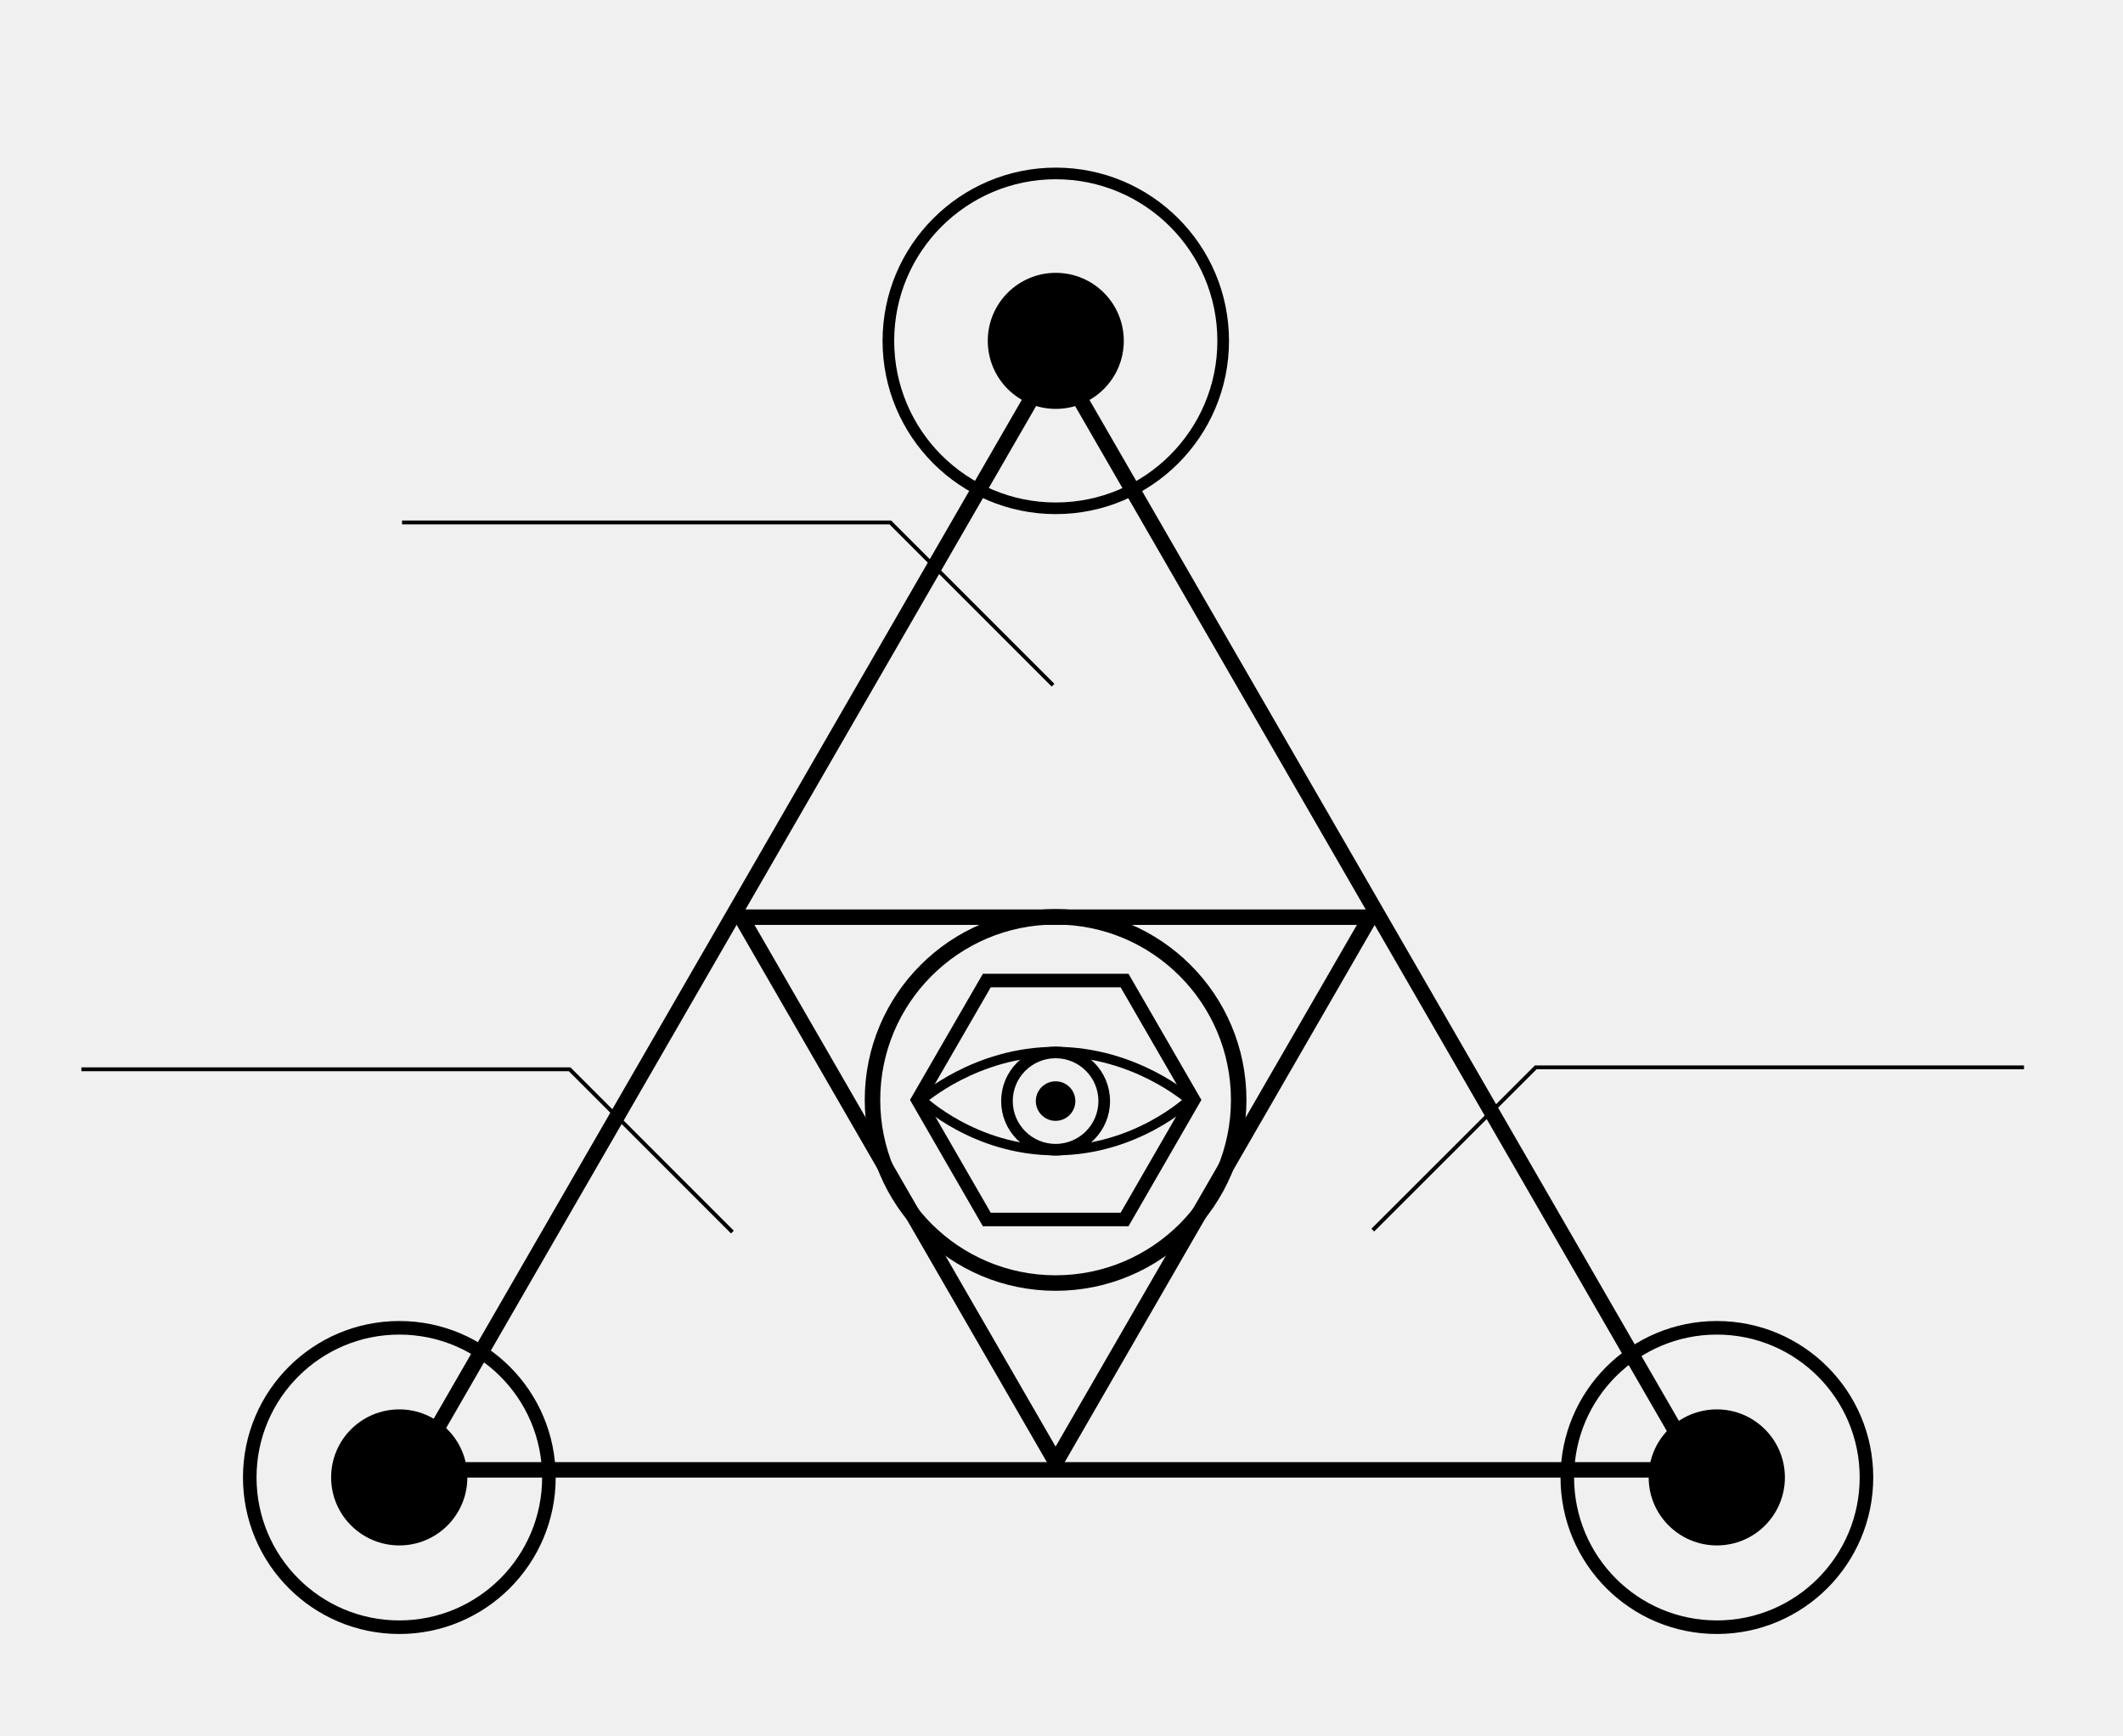
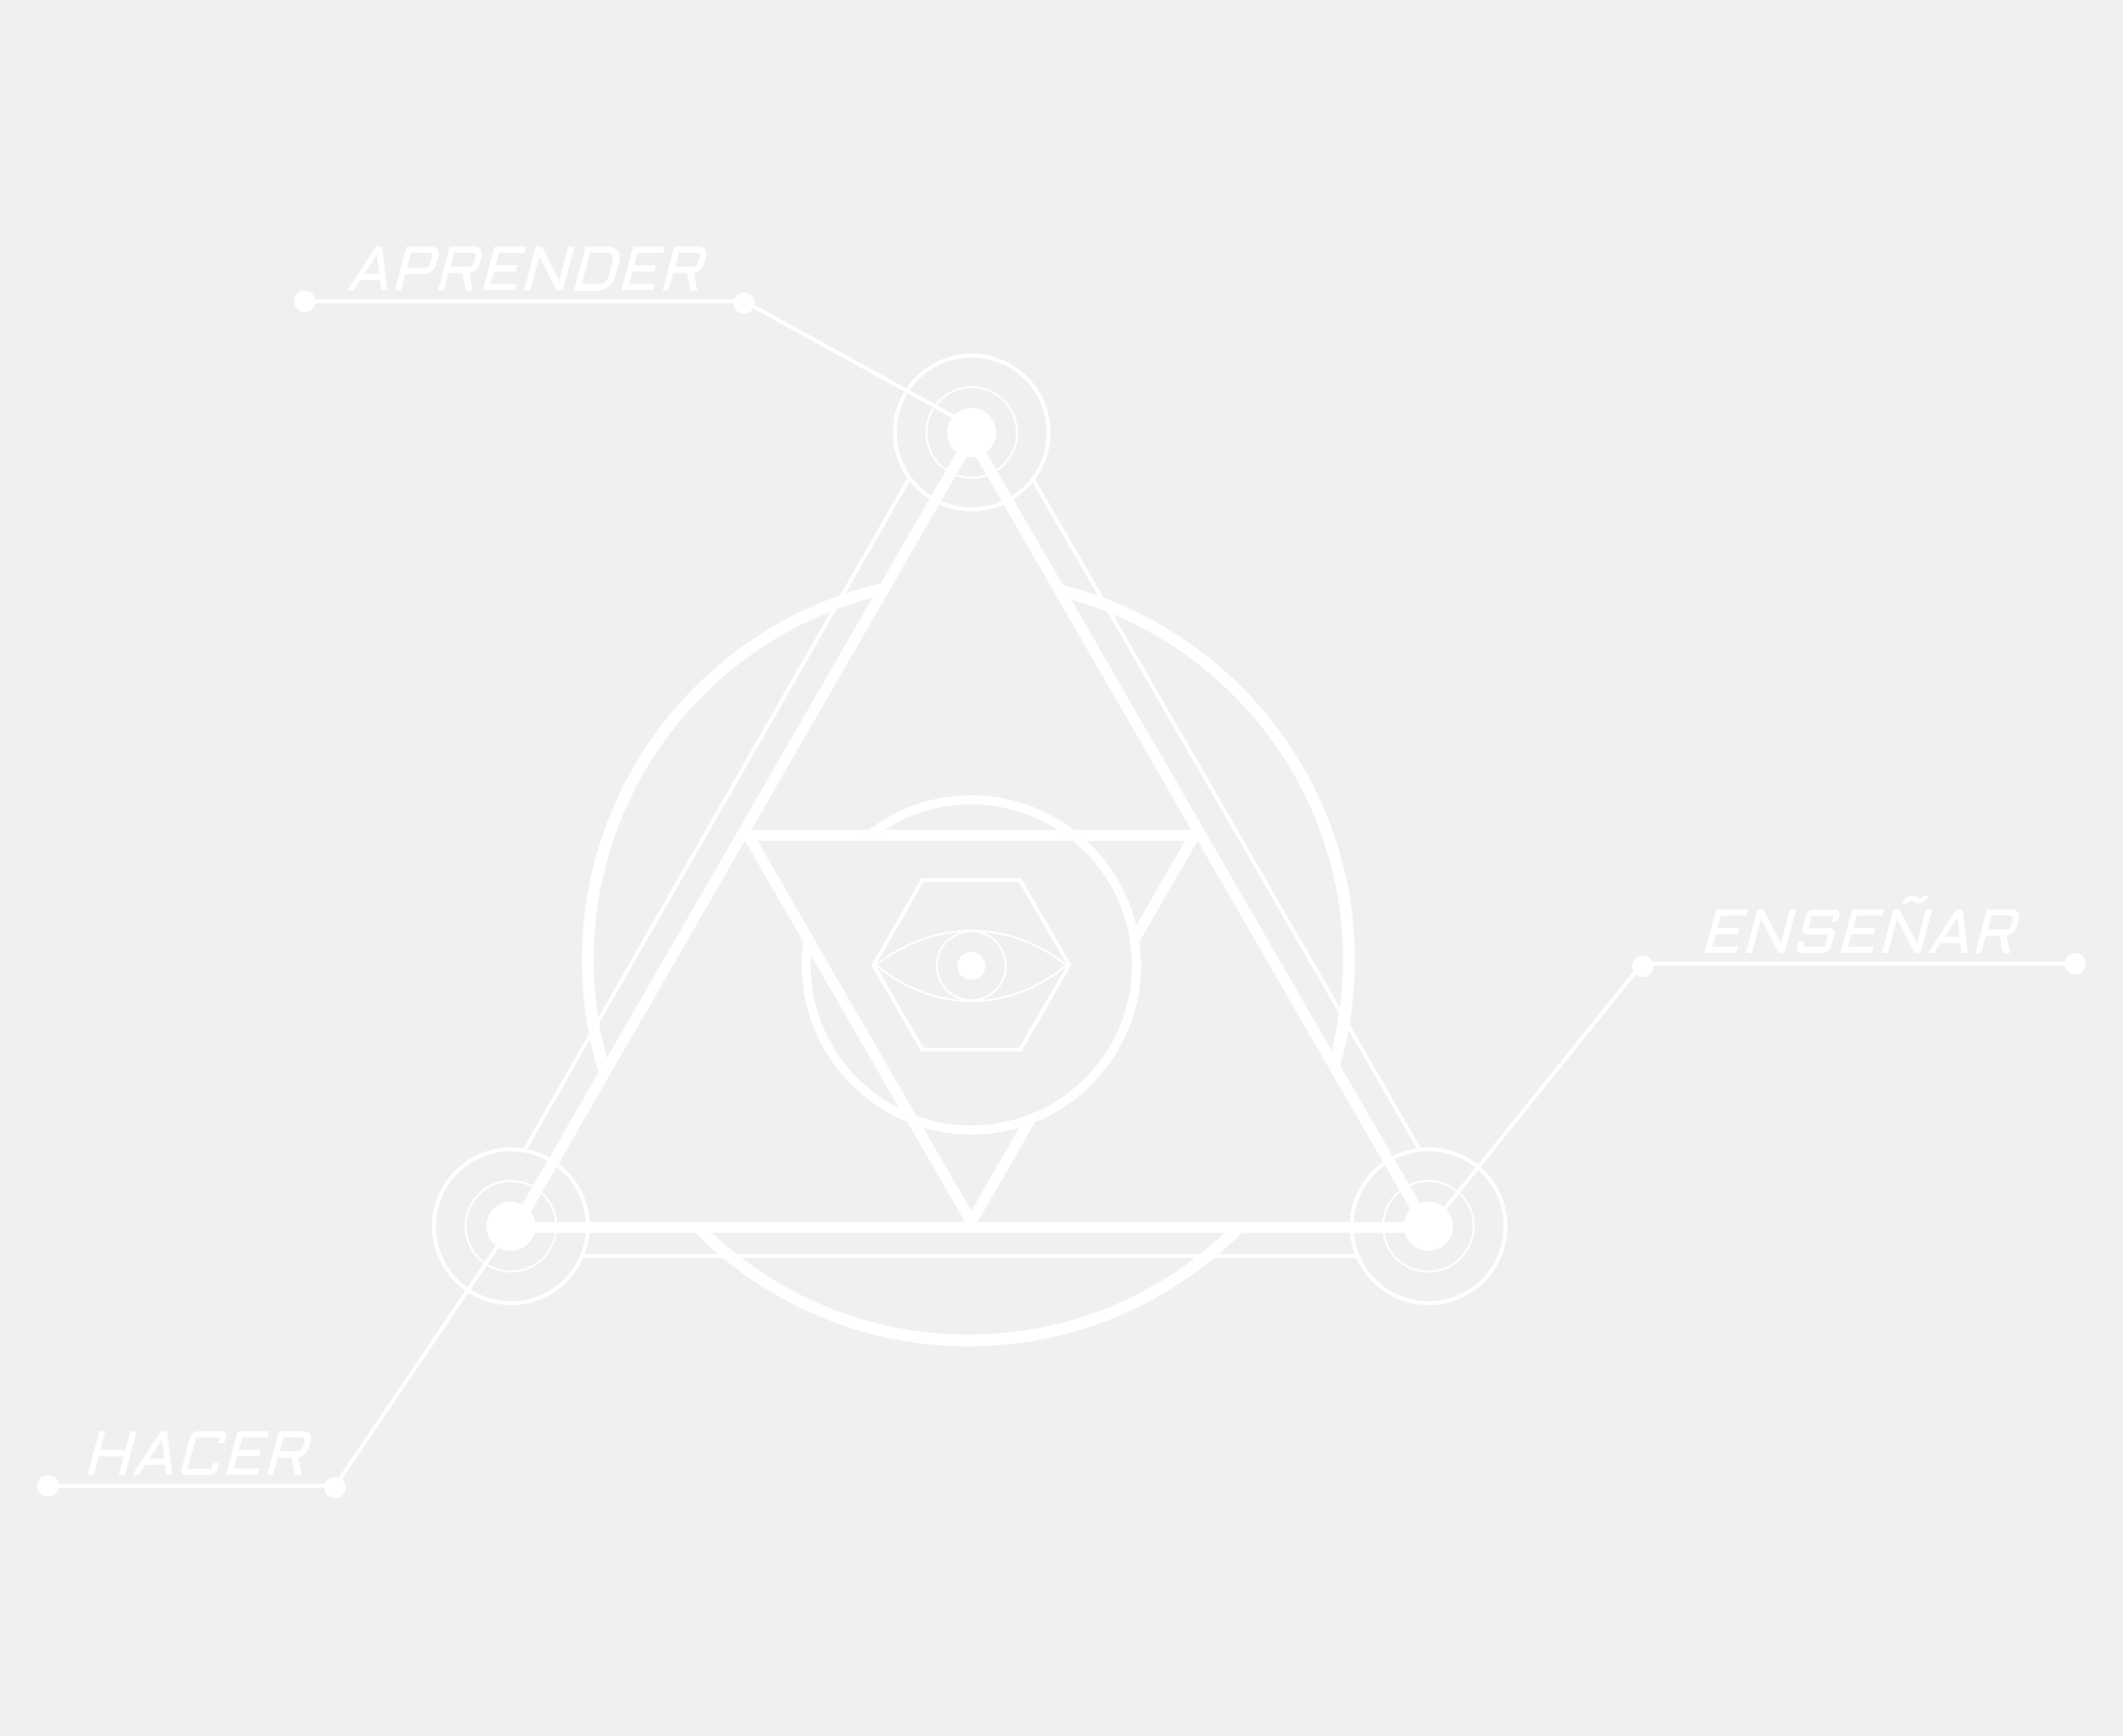
- <svg xmlns="http://www.w3.org/2000/svg" version="1.1" id="Layer_1" x="0px" y="0px" viewBox="0 0 1095.7 895.7" enable-background="new 0 0 1095.7 895.7" xml:space="preserve">
-   <path fill="none" stroke="#000000" stroke-width="6" stroke-miterlimit="10" d="M631.3,175.9c0,47.7-38.7,86.4-86.4,86.4  c-47.8,0-86.4-38.7-86.4-86.4c0-47.7,38.7-86.4,86.4-86.4C592.6,89.5,631.3,128.2,631.3,175.9z" />
-   <path d="M580,175.9c0,19.4-15.7,35.1-35.1,35.1c-19.4,0-35.1-15.7-35.1-35.1c0-19.4,15.7-35.1,35.1-35.1  C564.3,140.8,580,156.5,580,175.9z" />
+ <svg xmlns="http://www.w3.org/2000/svg" version="1.1" id="Layer_1" x="0px" y="0px" viewBox="0 0 1095.7 895.7" style="enable-background:new 0 0 1095.7 895.7;" xml:space="preserve">
+   <style type="text/css">
+ 	.st0{fill:none;stroke:#FFFFFF;stroke-width:2;stroke-miterlimit:10;}
+ 	.st1{fill:none;stroke:#FFFFFF;stroke-miterlimit:10;}
+ 	.st2{fill:#FFFFFF;}
+ 	.st3{fill:none;}
+ </style>
  <g>
+     <circle class="st0" cx="737.3" cy="632.8" r="39.7" />
+     <path class="st1" d="M760.6,632.8c0,12.9-10.5,23.4-23.4,23.4c-12.9,0-23.4-10.5-23.4-23.4c0-12.9,10.5-23.4,23.4-23.4   C750.2,609.5,760.6,619.9,760.6,632.8" />
+     <path class="st2" d="M749.9,632.8c0,7-5.7,12.7-12.7,12.7c-7,0-12.7-5.7-12.7-12.7c0-7,5.7-12.7,12.7-12.7   C744.3,620.2,749.9,625.8,749.9,632.8" />
+     <circle class="st0" cx="263.7" cy="632.8" r="39.7" />
+     <path class="st1" d="M287.1,632.8c0,12.9-10.5,23.4-23.4,23.4c-12.9,0-23.4-10.5-23.4-23.4c0-12.9,10.5-23.4,23.4-23.4   C276.6,609.5,287.1,619.9,287.1,632.8" />
+     <path class="st2" d="M276.4,632.8c0,7-5.7,12.7-12.7,12.7c-7,0-12.7-5.7-12.7-12.7c0-7,5.7-12.7,12.7-12.7   C270.7,620.2,276.4,625.8,276.4,632.8" />
+     <path class="st2" d="M501.3,231.5l230.4,399.1H270.9L501.3,231.5z M501.3,220.1L261.1,636.2h480.5L501.3,220.1z" />
+     <polygon class="st0" points="476.1,541.7 450.8,498 476.1,454.2 526.5,454.2 551.8,498 526.5,541.7  " />
+     <path class="st1" d="M452.3,498c0,0,19.8-17.7,49-17.7c29.2,0,49,17.7,49,17.7s-19.3,18.6-49,18.6C471.6,516.5,452.3,498,452.3,498   z" />
+     <circle class="st1" cx="501.3" cy="498.4" r="17.8" />
    <g>
-       <path fill="none" stroke="#000000" stroke-width="7" stroke-miterlimit="10" d="M283.3,762.4c0,42.7-34.6,77.3-77.2,77.3    c-42.7,0-77.2-34.6-77.2-77.3c0-42.7,34.6-77.2,77.2-77.2C248.7,685.2,283.3,719.7,283.3,762.4z" />
-       <path d="M241.2,762.4c0,19.4-15.7,35.1-35.1,35.1c-19.4,0-35.2-15.7-35.2-35.1c0-19.4,15.7-35.1,35.2-35.1    C225.4,727.3,241.2,743,241.2,762.4z" />
+       <path class="st2" d="M306.4,495.4c0-91.1,63.4-167.8,148.4-188.1c1.4-2.3,2.9-4.7,3.7-7.1c-90.3,19-158.2,99.3-158.2,195.2    c0,22.2,3.6,43.5,10.4,63.5c1.6-2,3.2-4.1,4.3-6.6C309.4,534.2,306.4,515.1,306.4,495.4z" />
+       <path class="st2" d="M356.9,634.4c2.9,0,5.7,0,8.6,0" />
+       <path class="st2" d="M314.9,552.2c-1,2.5-2.6,4.6-4.3,6.6" />
+       <path class="st2" d="M635.2,633.2c-34.9,34.3-82.7,55.5-135.4,55.5c-52.1,0-99.4-20.7-134.2-54.3c-2.9,0-5.7,0-8.6,0    c36.3,37.2,86.9,60.4,142.8,60.4c56.6,0,107.7-23.7,144.1-61.7C641,632.8,638.1,633.1,635.2,633.2z" />
+       <path class="st2" d="M545.1,301.1c0.6,2.4,1.7,4.8,3,7c83.3,21.5,145,97.3,145,187.2c0,18.3-2.6,36-7.3,52.8    c1.5,1.8,3.3,3.4,4.9,5.1c5.6-18.3,8.6-37.8,8.6-57.9C699.2,401,633.3,321.7,545.1,301.1z" />
+     </g>
+     <path class="st2" d="M508.5,498.4c0,4-3.2,7.2-7.2,7.2c-4,0-7.2-3.2-7.2-7.2c0-4,3.2-7.2,7.2-7.2   C505.3,491.2,508.5,494.4,508.5,498.4" />
+     <g>
+       <path class="st3" d="M441.8,433.9H391l25.2,43.6C420.3,460.5,429.4,445.4,441.8,433.9z" />
+       <path class="st3" d="M476.5,581.9l24.8,43l24.8-43c-7.9,2.3-16.2,3.6-24.8,3.6C492.7,585.5,484.4,584.2,476.5,581.9z" />
+       <path class="st3" d="M586.4,477.5l25.2-43.6h-50.8C573.2,445.4,582.3,460.5,586.4,477.5z" />
+       <path class="st3" d="M418.4,498c0,32.4,18.7,60.4,45.8,74.1l-45.6-79C418.5,494.6,418.4,496.3,418.4,498z" />
+       <path class="st3" d="M501.3,415.1c-16.4,0-31.7,4.8-44.6,13.1h89.1C533,419.9,517.7,415.1,501.3,415.1z" />
+       <path class="st3" d="M584.2,498c0-1.7-0.1-3.3-0.2-5l-45.6,79C565.5,558.4,584.2,530.3,584.2,498z" />
+       <path class="st3" d="M553.7,433.9H448.9c-15,12.3-25.7,29.8-29.2,49.7l53.3,92.3c8.8,3.2,18.4,5,28.3,5c9.9,0,19.5-1.8,28.3-5    l53.3-92.3C579.4,463.7,568.7,446.2,553.7,433.9z" />
+       <path class="st2" d="M582.9,483.6l3.5-6.1c-4.1-17-13.2-32.1-25.6-43.6h-7.1C568.7,446.2,579.4,463.7,582.9,483.6z" />
+       <path class="st2" d="M473,575.8l3.5,6.1c7.9,2.3,16.2,3.6,24.8,3.6c8.6,0,16.9-1.3,24.8-3.6l3.5-6.1c-8.8,3.2-18.4,5-28.3,5    C491.4,580.8,481.8,579.1,473,575.8z" />
+       <path class="st2" d="M501.3,415.1c16.4,0,31.7,4.8,44.6,13.1h8.2c-14.7-11.1-33-17.8-52.8-17.8c-19.8,0-38.1,6.6-52.8,17.8h8.2    C469.6,419.9,484.9,415.1,501.3,415.1z" />
+       <path class="st2" d="M584,493c0.1,1.6,0.2,3.3,0.2,5c0,32.4-18.7,60.4-45.8,74.1l-4,7c31.9-13.1,54.5-44.5,54.5-81.1    c0-4.1-0.3-8-0.8-11.9L584,493z" />
+       <path class="st2" d="M418.4,498c0-1.7,0.1-3.3,0.2-5l-4-7c-0.5,3.9-0.8,7.9-0.8,11.9c0,36.6,22.6,68,54.5,81.1l-4-7    C437.1,558.4,418.4,530.3,418.4,498z" />
+       <path class="st2" d="M545.9,428.2h-89.1c-2.7,1.7-5.3,3.6-7.8,5.7h104.8C551.2,431.8,548.6,429.9,545.9,428.2z" />
+       <path class="st2" d="M501.3,624.9l-24.8-43c-2.8-0.8-5.5-1.8-8.2-2.9l33,57.2l33-57.2c-2.7,1.1-5.4,2.1-8.2,2.9L501.3,624.9z" />
+       <path class="st2" d="M418.6,493l45.6,79c2.8,1.4,5.7,2.7,8.7,3.8l-53.3-92.3C419.2,486.7,418.8,489.8,418.6,493z" />
+       <path class="st2" d="M611.6,433.9l-25.2,43.6c0.7,2.8,1.2,5.7,1.6,8.6l33.4-57.9h-67.3c2.3,1.8,4.6,3.7,6.7,5.7H611.6z" />
+       <path class="st2" d="M391,433.9h50.8c2.2-2,4.4-3.9,6.7-5.7h-67.3l33.4,57.9c0.4-2.9,0.9-5.8,1.6-8.6L391,433.9z" />
+       <path class="st2" d="M582.9,483.6c0.5,3.1,0.9,6.2,1.1,9.4l4-7c-0.4-2.9-0.9-5.8-1.6-8.6L582.9,483.6z" />
+       <path class="st2" d="M529.6,575.8l-3.5,6.1c2.8-0.8,5.5-1.8,8.2-2.9l4-7C535.5,573.5,532.6,574.7,529.6,575.8z" />
+       <path class="st2" d="M448.9,433.9c2.5-2,5.1-3.9,7.8-5.7h-8.2c-2.3,1.8-4.6,3.7-6.7,5.7H448.9z" />
+       <path class="st2" d="M473,575.8c-3-1.1-5.9-2.4-8.7-3.8l4,7c2.7,1.1,5.4,2.1,8.2,2.9L473,575.8z" />
+       <path class="st2" d="M553.7,433.9h7.1c-2.2-2-4.4-3.9-6.7-5.7h-8.2C548.6,429.9,551.2,431.8,553.7,433.9z" />
+       <path class="st2" d="M419.7,483.6l-3.5-6.1c-0.7,2.8-1.2,5.7-1.6,8.6l4,7C418.8,489.8,419.2,486.7,419.7,483.6z" />
    </g>
    <g>
-       <path fill="none" stroke="#000000" stroke-width="7" stroke-miterlimit="10" d="M963.3,762.4c0,42.7-34.6,77.3-77.2,77.3    c-42.7,0-77.2-34.6-77.2-77.3c0-42.7,34.6-77.2,77.2-77.2C928.7,685.2,963.3,719.7,963.3,762.4z" />
-       <path d="M921.2,762.4c0,19.4-15.7,35.1-35.1,35.1c-19.4,0-35.2-15.7-35.2-35.1c0-19.4,15.7-35.1,35.2-35.1    C905.4,727.3,921.2,743,921.2,762.4z" />
+       <path class="st2" d="M45.2,761.1l6-22.5h3.2l-2.6,9.7h12.9l2.6-9.7h3.2l-6,22.5h-3.2l2.6-9.6H51l-2.6,9.6H45.2z" />
+       <path class="st2" d="M68.3,761.1l14.7-22.5h3.2l2.7,22.5h-3.2l-0.6-5.2H74.9l-3.4,5.2H68.3z M77,752.7h7.7l-1.2-9.9L77,752.7z" />
+       <path class="st2" d="M93.7,757.9l4.3-16.1c0.1-0.4,0.3-0.9,0.6-1.2c0.3-0.4,0.6-0.7,1-1c0.4-0.3,0.8-0.5,1.2-0.7    c0.4-0.2,0.9-0.3,1.3-0.3h12.2c0.4,0,0.8,0.1,1.2,0.3c0.3,0.2,0.6,0.4,0.8,0.7c0.2,0.3,0.4,0.6,0.4,1c0.1,0.4,0,0.8-0.1,1.2    l-0.8,2.9h-3.2l0.8-2.9h-12.2l-4.3,16.1h12.2l0.8-2.9h3.2l-0.8,2.9c-0.1,0.4-0.3,0.9-0.6,1.2c-0.3,0.4-0.6,0.7-1,1    c-0.4,0.3-0.8,0.5-1.2,0.7c-0.4,0.2-0.9,0.3-1.3,0.3H96c-0.4,0-0.8-0.1-1.2-0.3c-0.3-0.2-0.6-0.4-0.8-0.7c-0.2-0.3-0.4-0.6-0.4-1    C93.5,758.7,93.5,758.3,93.7,757.9z" />
+       <path class="st2" d="M116.6,761.1l6-22.5h16.4l-0.9,3.2H125l-1.7,6.4h11.3l-0.9,3.2h-11.3l-1.7,6.4h13.2l-0.9,3.2H116.6z" />
+       <path class="st2" d="M137.9,761.1l6-22.5h12.3c3.6,0,5,1.8,4,5.5l-0.7,2.6c-0.8,3.1-2.7,4.9-5.5,5.4l1.8,9.1h-3.6l-1.8-9h-7.1    l-2.4,9H137.9z M144.4,748.9h8.9c0.9,0,1.5-0.2,2-0.6c0.5-0.4,0.8-1,1.1-1.9l0.6-2.2c0.2-0.9,0.2-1.5-0.1-1.9    c-0.3-0.4-0.8-0.6-1.7-0.6h-8.9L144.4,748.9z" />
+     </g>
+     <polyline class="st0" points="263.7,632.9 173,766.8 24.6,766.8  " />
+     <g>
+       <path class="st2" d="M179.3,149.8l14.7-22.5h3.2l2.7,22.5h-3.2l-0.6-5.2h-10.2l-3.4,5.2H179.3z M188,141.4h7.7l-1.2-9.9L188,141.4    z" />
+       <path class="st2" d="M203.8,149.8l6-22.5h12.3c3.6,0,5,1.8,4,5.5l-0.9,3.2c-1,3.7-3.3,5.5-6.9,5.5h-9.1l-2.2,8.4H203.8z     M210.1,138.3h8.9c0.9,0,1.5-0.2,2-0.6c0.5-0.4,0.8-1,1.1-1.9l0.8-2.9c0.2-0.9,0.2-1.5-0.1-1.9c-0.3-0.4-0.8-0.6-1.7-0.6h-8.9    L210.1,138.3z" />
+       <path class="st2" d="M226.1,149.8l6-22.5h12.3c3.6,0,5,1.8,4,5.5l-0.7,2.6c-0.8,3.1-2.7,4.9-5.5,5.4l1.8,9.1h-3.6l-1.8-9h-7.1    l-2.4,9H226.1z M232.6,137.6h8.9c0.9,0,1.5-0.2,2-0.6c0.5-0.4,0.8-1,1.1-1.9l0.6-2.2c0.2-0.9,0.2-1.5-0.1-1.9    c-0.3-0.4-0.8-0.6-1.7-0.6h-8.9L232.6,137.6z" />
+       <path class="st2" d="M249.2,149.8l6-22.5h16.4l-0.9,3.2h-13.2l-1.7,6.4h11.3l-0.9,3.2H255l-1.7,6.4h13.2l-0.9,3.2H249.2z" />
+       <path class="st2" d="M270.5,149.8l6-22.5h3.2l8.9,17.5l4.7-17.5h3.2l-6,22.5h-3.2l-8.9-17.5l-4.7,17.5H270.5z" />
+       <path class="st2" d="M296.2,149.8l6-22.5h11.5c1.2,0,2.2,0.2,3.1,0.6c0.9,0.4,1.6,0.9,2.1,1.6c0.5,0.7,0.8,1.5,0.9,2.5    c0.1,1,0,2.1-0.3,3.3l-1.8,6.8c-0.3,1.2-0.8,2.3-1.4,3.3c-0.6,1-1.4,1.8-2.3,2.5c-0.9,0.7-1.8,1.2-2.9,1.6    c-1.1,0.4-2.2,0.6-3.4,0.6H296.2z M300.3,146.6h8.2c1.5,0,2.8-0.4,3.8-1.2c1-0.8,1.7-2,2.1-3.5l1.8-6.8c0.2-0.7,0.3-1.4,0.2-2    c-0.1-0.6-0.2-1.1-0.5-1.5c-0.3-0.4-0.7-0.7-1.2-0.9c-0.5-0.2-1.1-0.3-1.9-0.3h-8.2L300.3,146.6z" />
+       <path class="st2" d="M320.7,149.8l6-22.5h16.4l-0.9,3.2h-13.2l-1.7,6.4h11.3l-0.9,3.2h-11.3l-1.7,6.4H338l-0.9,3.2H320.7z" />
+       <path class="st2" d="M342,149.8l6-22.5h12.3c3.6,0,5,1.8,4,5.5l-0.7,2.6c-0.8,3.1-2.7,4.9-5.5,5.4l1.8,9.1h-3.6l-1.8-9h-7.1    l-2.4,9H342z M348.5,137.6h8.9c0.9,0,1.5-0.2,2-0.6c0.5-0.4,0.8-1,1.1-1.9l0.6-2.2c0.2-0.9,0.2-1.5-0.1-1.9    c-0.3-0.4-0.8-0.6-1.7-0.6h-8.9L348.5,137.6z" />
+     </g>
+     <polyline class="st0" points="501.5,220.1 384.1,155.5 160.1,155.5  " />
+     <g>
+       <path class="st2" d="M879.8,491.8l6-22.5h16.4l-0.9,3.2h-13.2l-1.7,6.4h11.3l-0.9,3.2h-11.3l-1.7,6.4H897l-0.9,3.2H879.8z" />
+       <path class="st2" d="M901,491.8l6-22.5h3.2l8.9,17.5l4.7-17.5h3.2l-6,22.5h-3.2l-8.9-17.5l-4.7,17.5H901z" />
+       <path class="st2" d="M927.3,488.6l0.8-2.9h3.2l-0.8,2.9h11.2l1.7-6.4h-10.9c-0.4,0-0.8-0.1-1.2-0.3c-0.3-0.2-0.6-0.4-0.8-0.7    c-0.2-0.3-0.4-0.6-0.4-1c-0.1-0.4,0-0.8,0.1-1.2l1.7-6.4c0.1-0.4,0.3-0.9,0.6-1.2s0.6-0.7,1-1c0.4-0.3,0.8-0.5,1.2-0.7    c0.4-0.2,0.9-0.3,1.3-0.3H947c0.4,0,0.8,0.1,1.2,0.3c0.3,0.2,0.6,0.4,0.8,0.7c0.2,0.3,0.4,0.6,0.4,1s0,0.8-0.1,1.2l-0.8,2.9h-3.2    l0.8-2.9h-10.9l-1.7,6.4h10.9c0.4,0,0.8,0.1,1.2,0.3c0.3,0.2,0.6,0.4,0.8,0.7s0.4,0.6,0.4,1c0.1,0.4,0,0.8-0.1,1.2l-1.7,6.4    c-0.1,0.4-0.3,0.9-0.6,1.2s-0.6,0.7-1,1c-0.4,0.3-0.8,0.5-1.2,0.7c-0.4,0.2-0.9,0.3-1.3,0.3h-11.2c-0.4,0-0.8-0.1-1.2-0.3    c-0.3-0.2-0.6-0.4-0.8-0.7c-0.2-0.3-0.4-0.6-0.4-1C927.2,489.4,927.2,489,927.3,488.6z" />
+       <path class="st2" d="M949.9,491.8l6-22.5h16.4l-0.9,3.2h-13.2l-1.7,6.4h11.3l-0.9,3.2h-11.3l-1.7,6.4h13.2l-0.9,3.2H949.9z" />
+       <path class="st2" d="M971.2,491.8l6-22.5h3.2l8.9,17.5l4.7-17.5h3.2l-6,22.5h-3.2l-8.9-17.5l-4.7,17.5H971.2z M981.8,466.3    c0.1-0.6,0.4-1.1,0.7-1.6c0.3-0.5,0.7-0.9,1.1-1.3c0.4-0.4,0.9-0.6,1.4-0.8c0.5-0.2,1.1-0.3,1.6-0.3c0.6,0,1,0.1,1.4,0.2    c0.4,0.2,0.7,0.3,1,0.5c0.3,0.2,0.6,0.4,0.9,0.5c0.3,0.2,0.6,0.2,1.1,0.2c0.5,0,0.9-0.2,1.2-0.5c0.4-0.3,0.6-0.7,0.8-1.1h2.2    c-0.2,0.6-0.4,1.1-0.7,1.6c-0.3,0.5-0.7,0.9-1.1,1.3s-0.9,0.6-1.4,0.8c-0.5,0.2-1.1,0.3-1.6,0.3c-0.6,0-1.1-0.1-1.4-0.2    s-0.7-0.3-1-0.5c-0.3-0.2-0.6-0.4-0.9-0.5c-0.3-0.2-0.6-0.2-1-0.2c-0.5,0-0.9,0.2-1.2,0.5c-0.4,0.3-0.6,0.7-0.7,1.1H981.8z" />
+       <path class="st2" d="M995,491.8l14.7-22.5h3.2l2.7,22.5h-3.2l-0.6-5.2h-10.2l-3.4,5.2H995z M1003.7,483.4h7.7l-1.2-9.9    L1003.7,483.4z" />
+       <path class="st2" d="M1019.5,491.8l6-22.5h12.3c3.6,0,5,1.8,4,5.5l-0.7,2.6c-0.8,3.1-2.7,4.9-5.5,5.4l1.8,9.1h-3.6l-1.8-9h-7.1    l-2.4,9H1019.5z M1026,479.6h8.9c0.9,0,1.5-0.2,2-0.6c0.5-0.4,0.8-1,1.1-1.9l0.6-2.2c0.2-0.9,0.2-1.5-0.1-1.9    c-0.3-0.4-0.8-0.6-1.7-0.6h-8.9L1026,479.6z" />
+     </g>
+     <polyline class="st0" points="738,633.2 847.4,497.3 1073.1,497.3  " />
+     <g>
+       <path class="st2" d="M1076.5,497.3c0,3.1-2.5,5.5-5.5,5.5c-3.1,0-5.5-2.5-5.5-5.5c0-3.1,2.5-5.5,5.5-5.5    C1074,491.7,1076.5,494.2,1076.5,497.3" />
+       <g>
+         <ellipse class="st0" cx="501.5" cy="223.2" rx="39.7" ry="39.7" />
+         <path class="st1" d="M524.9,223.2c0,12.9-10.5,23.4-23.4,23.4c-12.9,0-23.4-10.5-23.4-23.4c0-12.9,10.5-23.4,23.4-23.4     C514.4,199.9,524.9,210.3,524.9,223.2" />
+         <path class="st2" d="M514.2,223.2c0,7-5.7,12.7-12.7,12.7c-7,0-12.7-5.7-12.7-12.7s5.7-12.7,12.7-12.7     C508.5,210.6,514.2,216.2,514.2,223.2" />
+         <line class="st0" x1="270.6" y1="593.7" x2="469.4" y2="246.6" />
+         <line class="st0" x1="532.7" y1="246.6" x2="732.6" y2="593.1" />
+         <line class="st0" x1="701.5" y1="648.2" x2="301.5" y2="648.1" />
+         <path class="st2" d="M178.4,767.7c0,3.1-2.5,5.5-5.5,5.5s-5.5-2.5-5.5-5.5c0-3.1,2.5-5.5,5.5-5.5S178.4,764.7,178.4,767.7" />
+         <path class="st2" d="M30.3,766.8c0,3.1-2.5,5.5-5.5,5.5c-3.1,0-5.5-2.5-5.5-5.5c0-3.1,2.5-5.5,5.5-5.5     C27.9,761.3,30.3,763.8,30.3,766.8" />
+         <path class="st2" d="M853.4,498.7c0,3.1-2.5,5.5-5.5,5.5c-3.1,0-5.5-2.5-5.5-5.5c0-3.1,2.5-5.5,5.5-5.5     C851,493.2,853.4,495.6,853.4,498.7" />
+         <path class="st2" d="M389.5,156.4c0,3.1-2.5,5.5-5.5,5.5c-3.1,0-5.5-2.5-5.5-5.5c0-3.1,2.5-5.5,5.5-5.5     C387,150.9,389.5,153.4,389.5,156.4" />
+         <path class="st2" d="M162.8,155.5c0,3.1-2.5,5.5-5.5,5.5c-3.1,0-5.5-2.5-5.5-5.5s2.5-5.5,5.5-5.5     C160.3,150,162.8,152.4,162.8,155.5" />
+       </g>
    </g>
  </g>
-   <path fill="none" stroke="#000000" stroke-width="5" stroke-miterlimit="10" d="M528.6,173.8" />
-   <path fill="none" stroke="#000000" stroke-width="5" stroke-miterlimit="10" d="M528.6,173.8" />
-   <g>
-     <path d="M544.8,192.1l324.7,562.4H220.1L544.8,192.1 M544.8,176.1L206.3,762.5h677.1L544.8,176.1L544.8,176.1z" />
-   </g>
-   <circle fill="none" stroke="#000000" stroke-width="8" stroke-miterlimit="10" cx="544.8" cy="567.6" r="94.5" />
-   <polygon fill="none" stroke="#000000" stroke-width="7" stroke-miterlimit="10" points="509.3,629.3 473.7,567.6 509.3,506   580.4,506 616,567.6 580.4,629.3 " />
-   <path fill="none" stroke="#000000" stroke-width="5" stroke-miterlimit="10" d="M475.7,567.6c0,0,27.9-24.9,69.1-24.9  c41.2,0,69.1,24.9,69.1,24.9s-27.3,26.1-69.1,26.1C503,593.8,475.7,567.6,475.7,567.6z" />
-   <circle fill="none" stroke="#000000" stroke-width="6" stroke-miterlimit="10" cx="544.8" cy="568.2" r="25.1" />
-   <circle cx="544.8" cy="568.2" r="10.2" />
-   <path fill="none" stroke="#000000" stroke-width="5" stroke-miterlimit="10" d="M529.4,493.6" />
-   <path fill="none" stroke="#000000" stroke-width="5" stroke-miterlimit="10" d="M529.4,493.6" />
-   <g>
-     <path d="M700.3,477.3L544.8,746.5L389.4,477.3H700.3 M714.1,469.3H375.6l169.3,293.2L714.1,469.3L714.1,469.3z" />
-   </g>
-   <polyline fill="none" stroke="#000000" stroke-width="2" stroke-miterlimit="10" points="378,635.8 294,551.8 42,551.8 " />
-   <polyline fill="none" stroke="#000000" stroke-width="2" stroke-miterlimit="10" points="543.5,353.6 459.5,269.6 207.5,269.6 " />
-   <polyline fill="none" stroke="#000000" stroke-width="2" stroke-miterlimit="10" points="708.5,634.8 792.6,550.8 1044.6,550.8 " />
</svg>
